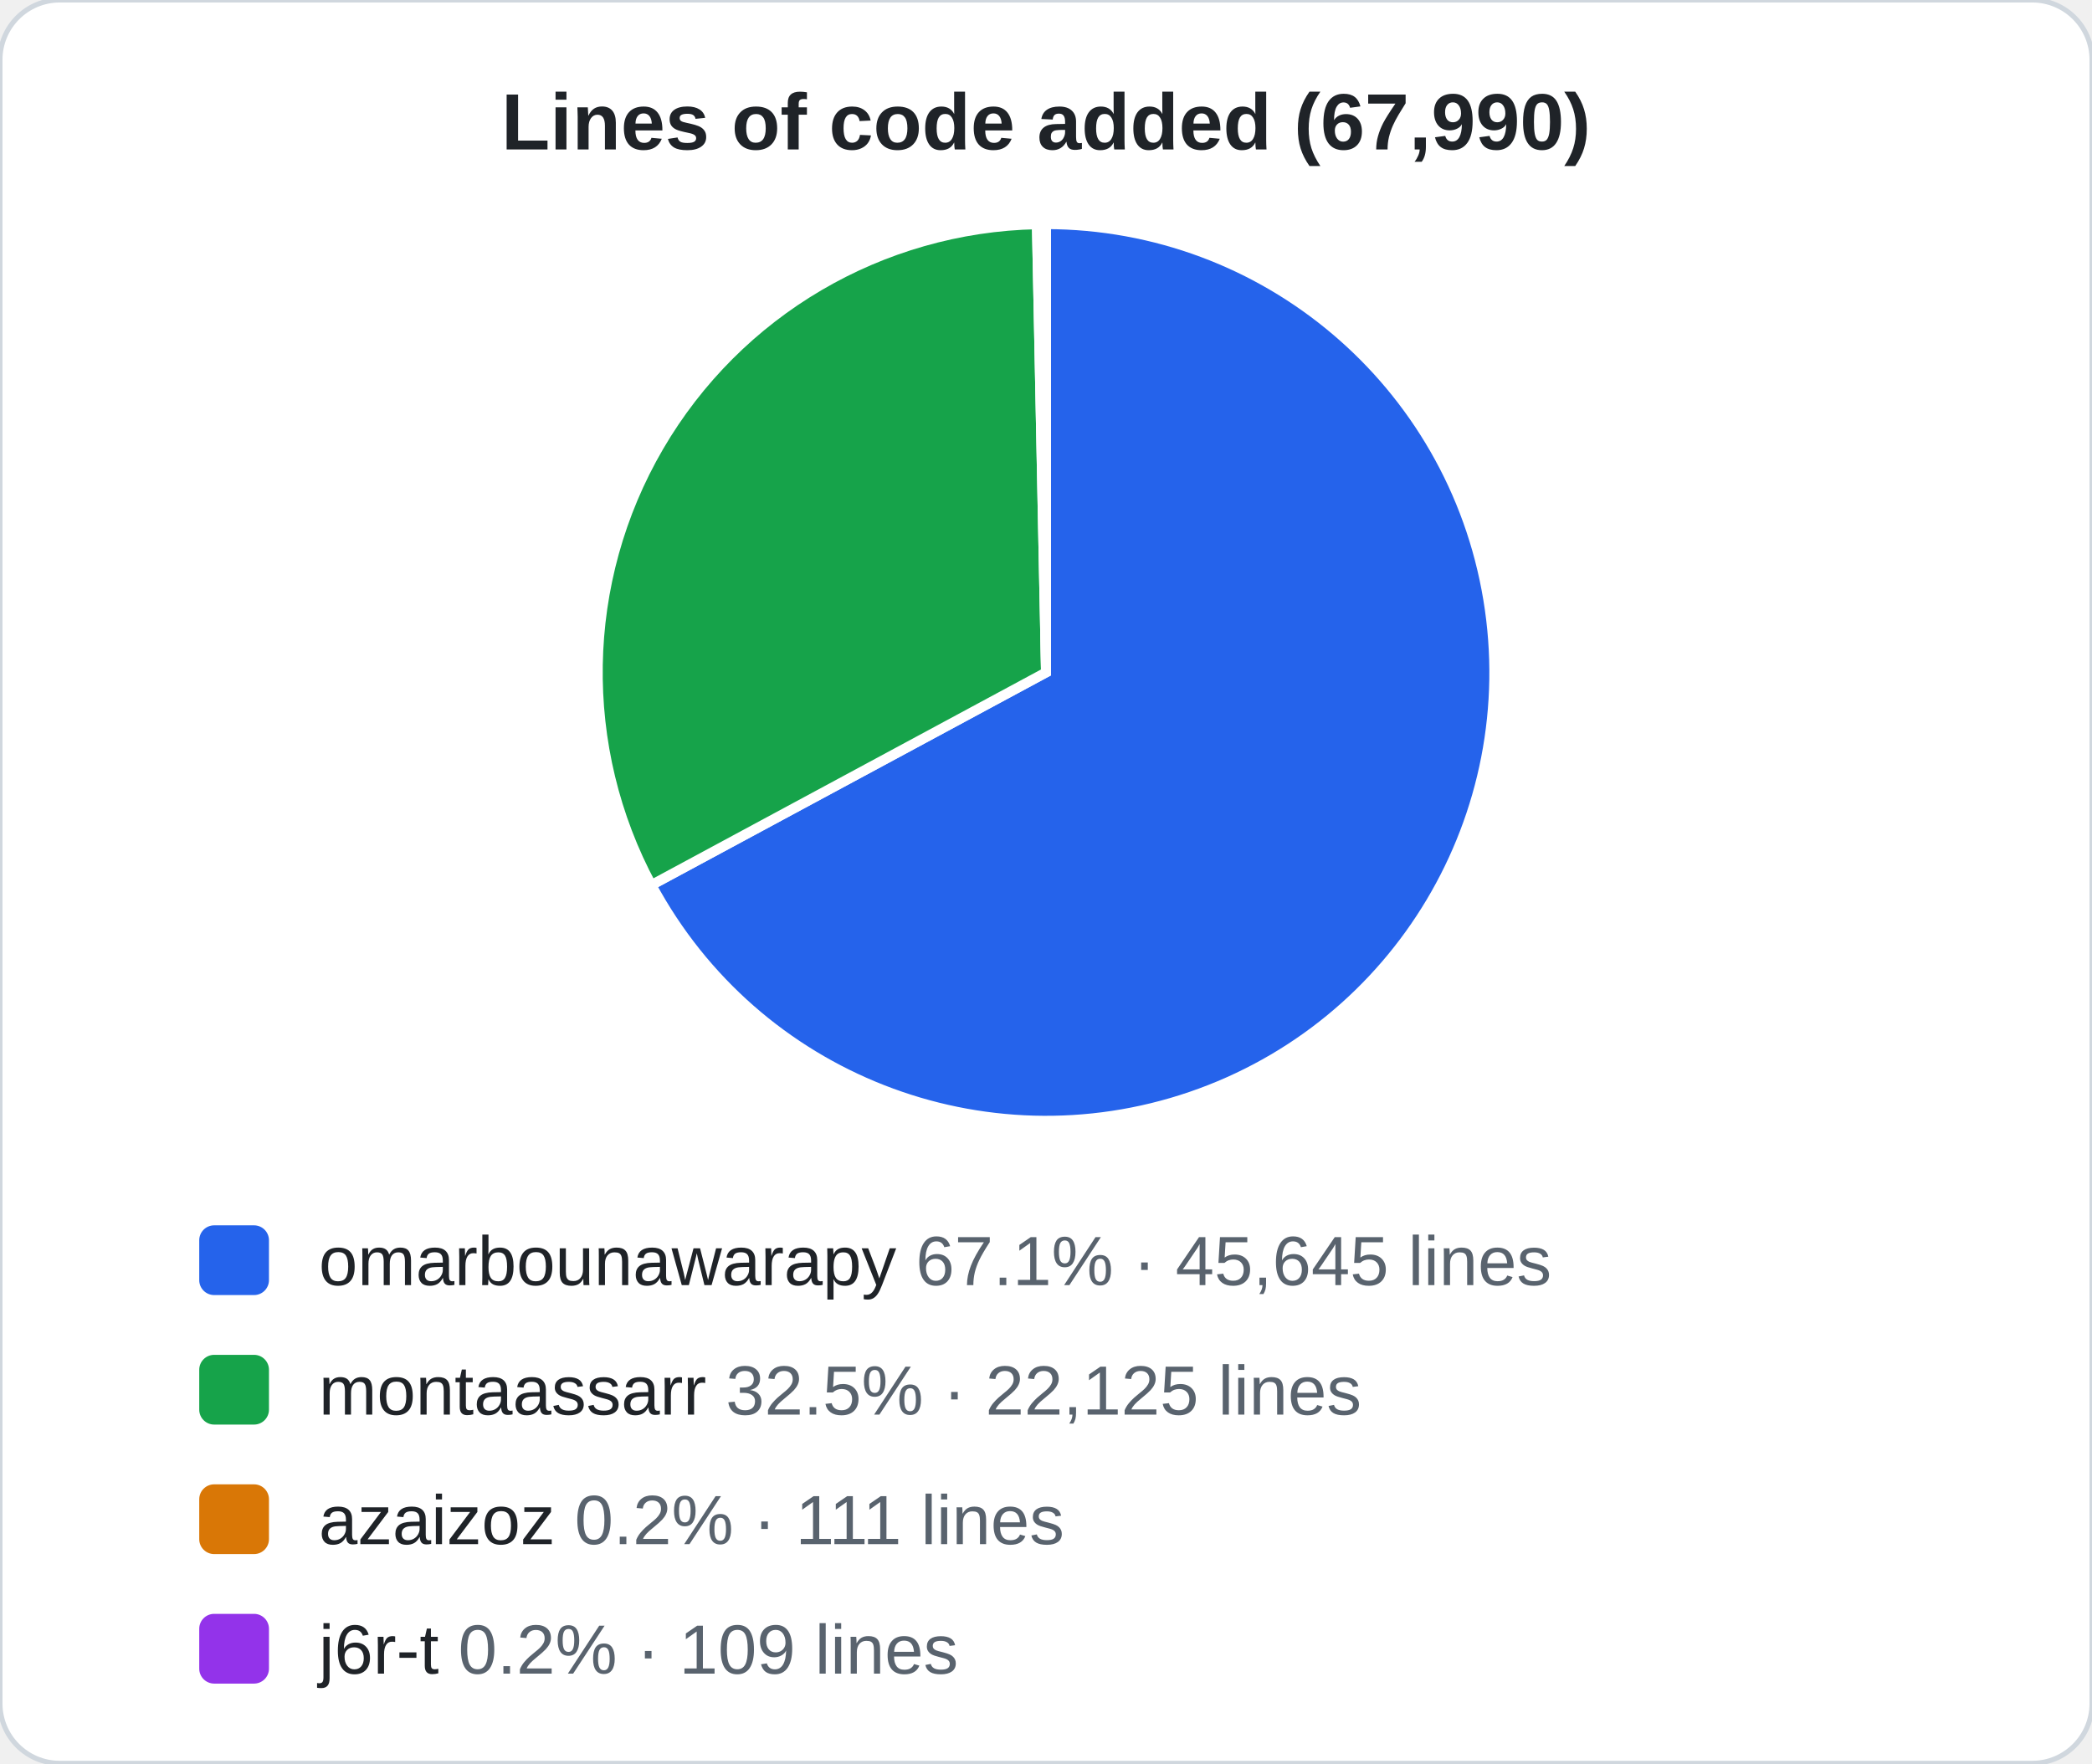
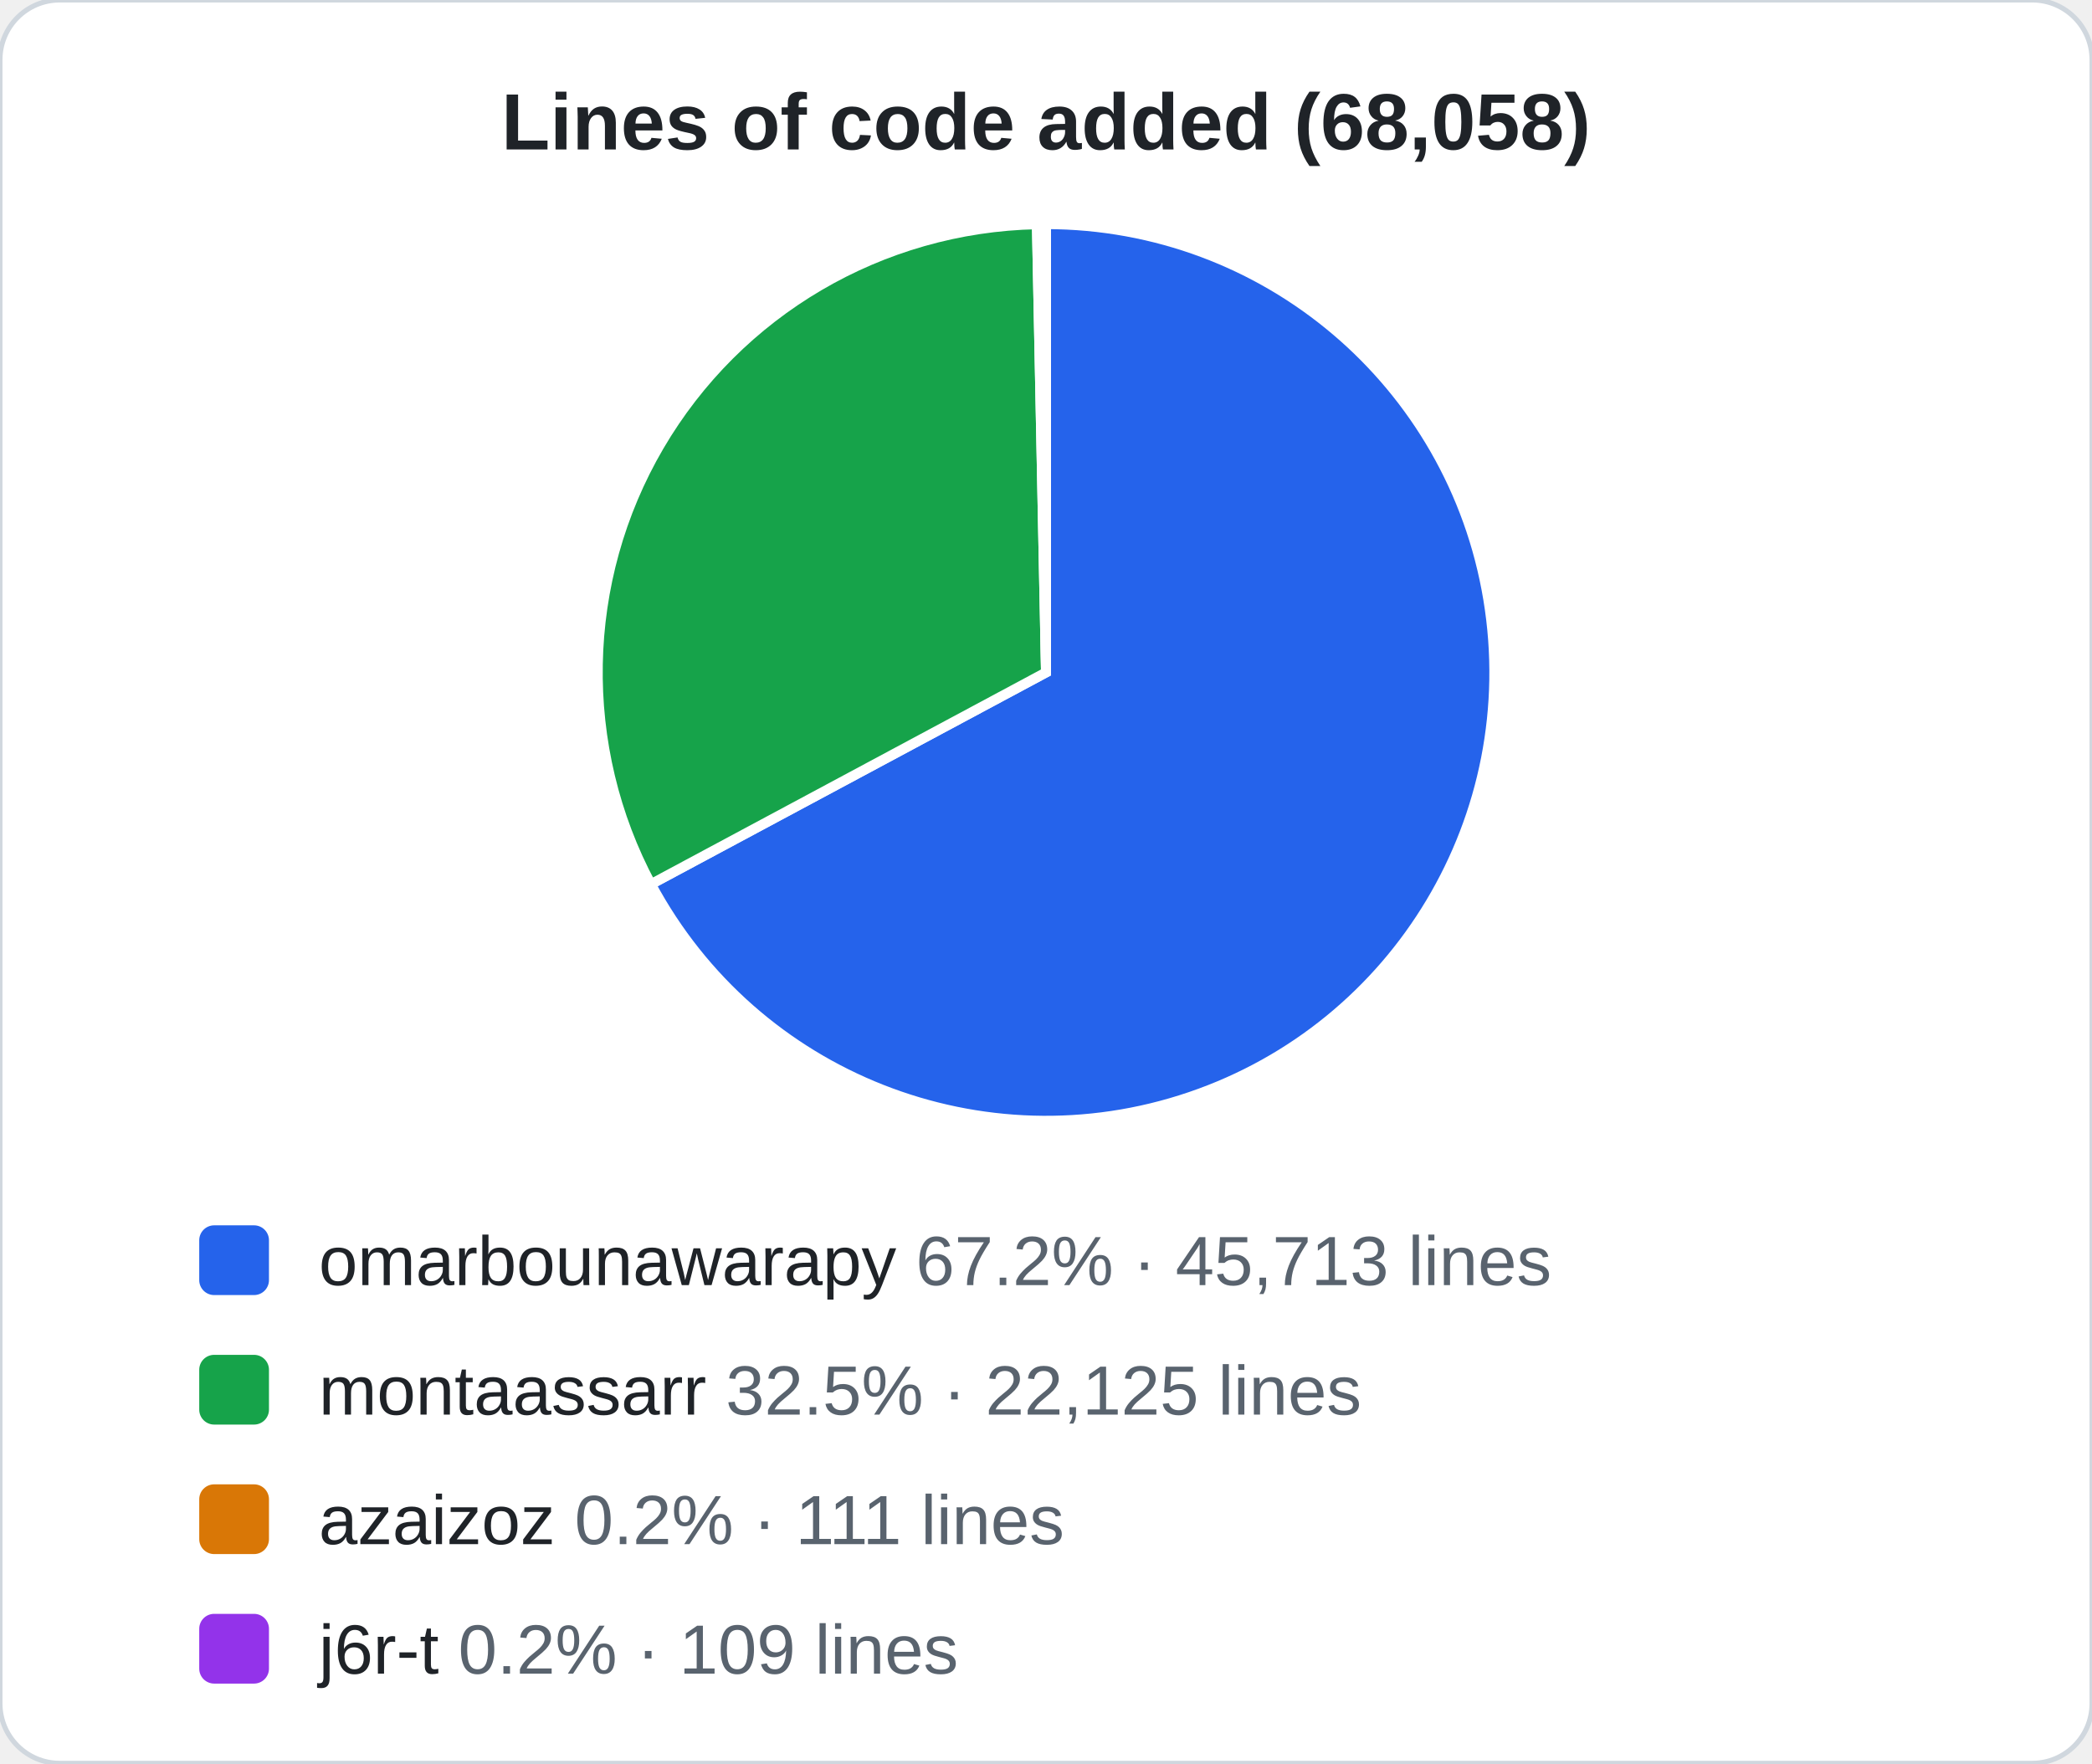
<svg xmlns="http://www.w3.org/2000/svg" width="420" height="354" viewBox="0 0 420 354" role="img" aria-labelledby="t">
  <rect width="420" height="354" rx="12" fill="#ffffff" stroke="#d0d7de" />
-   <text x="210" y="30" text-anchor="middle" font-family="Arial,Helvetica,sans-serif" font-size="16" font-weight="700" fill="#1f2328">Lines of code added (67,990)</text>
-   <path d="M210.0,135.0 L210.00,45.00 A90,90 0 1 1 130.77,177.69 Z" fill="#2563eb" stroke="#ffffff" stroke-width="2" />
+   <text x="210" y="30" text-anchor="middle" font-family="Arial,Helvetica,sans-serif" font-size="16" font-weight="700" fill="#1f2328">Lines of code added (68,058)</text>
+   <path d="M210.0,135.0 L210.00,45.00 A90,90 0 1 1 130.68,177.52 Z" fill="#2563eb" stroke="#ffffff" stroke-width="2" />
  <rect x="40" y="246" width="14" height="14" rx="3" fill="#2563eb" />
-   <text x="64" y="258" font-family="Arial,Helvetica,sans-serif" font-size="14" fill="#1f2328">omarbounawarapy <tspan fill="#59636e">67.1% · 45,645 lines</tspan>
+   <text x="64" y="258" font-family="Arial,Helvetica,sans-serif" font-size="14" fill="#1f2328">omarbounawarapy <tspan fill="#59636e">67.2% · 45,713 lines</tspan>
  </text>
-   <path d="M210.0,135.0 L130.77,177.69 A90,90 0 0 1 208.17,45.02 Z" fill="#16a34a" stroke="#ffffff" stroke-width="2" />
+   <path d="M210.0,135.0 L130.68,177.52 A90,90 0 0 1 208.17,45.02 Z" fill="#16a34a" stroke="#ffffff" stroke-width="2" />
  <rect x="40" y="272" width="14" height="14" rx="3" fill="#16a34a" />
  <text x="64" y="284" font-family="Arial,Helvetica,sans-serif" font-size="14" fill="#1f2328">montaassarr <tspan fill="#59636e">32.5% · 22,125 lines</tspan>
  </text>
  <path d="M210.0,135.0 L208.17,45.02 A90,90 0 0 1 209.09,45.00 Z" fill="#d97706" stroke="#ffffff" stroke-width="2" />
  <rect x="40" y="298" width="14" height="14" rx="3" fill="#d97706" />
  <text x="64" y="310" font-family="Arial,Helvetica,sans-serif" font-size="14" fill="#1f2328">azaizoz <tspan fill="#59636e">0.2% · 111 lines</tspan>
  </text>
  <path d="M210.0,135.0 L209.09,45.00 A90,90 0 0 1 210.00,45.00 Z" fill="#9333ea" stroke="#ffffff" stroke-width="2" />
  <rect x="40" y="324" width="14" height="14" rx="3" fill="#9333ea" />
  <text x="64" y="336" font-family="Arial,Helvetica,sans-serif" font-size="14" fill="#1f2328">j6r-t <tspan fill="#59636e">0.2% · 109 lines</tspan>
  </text>
</svg>
